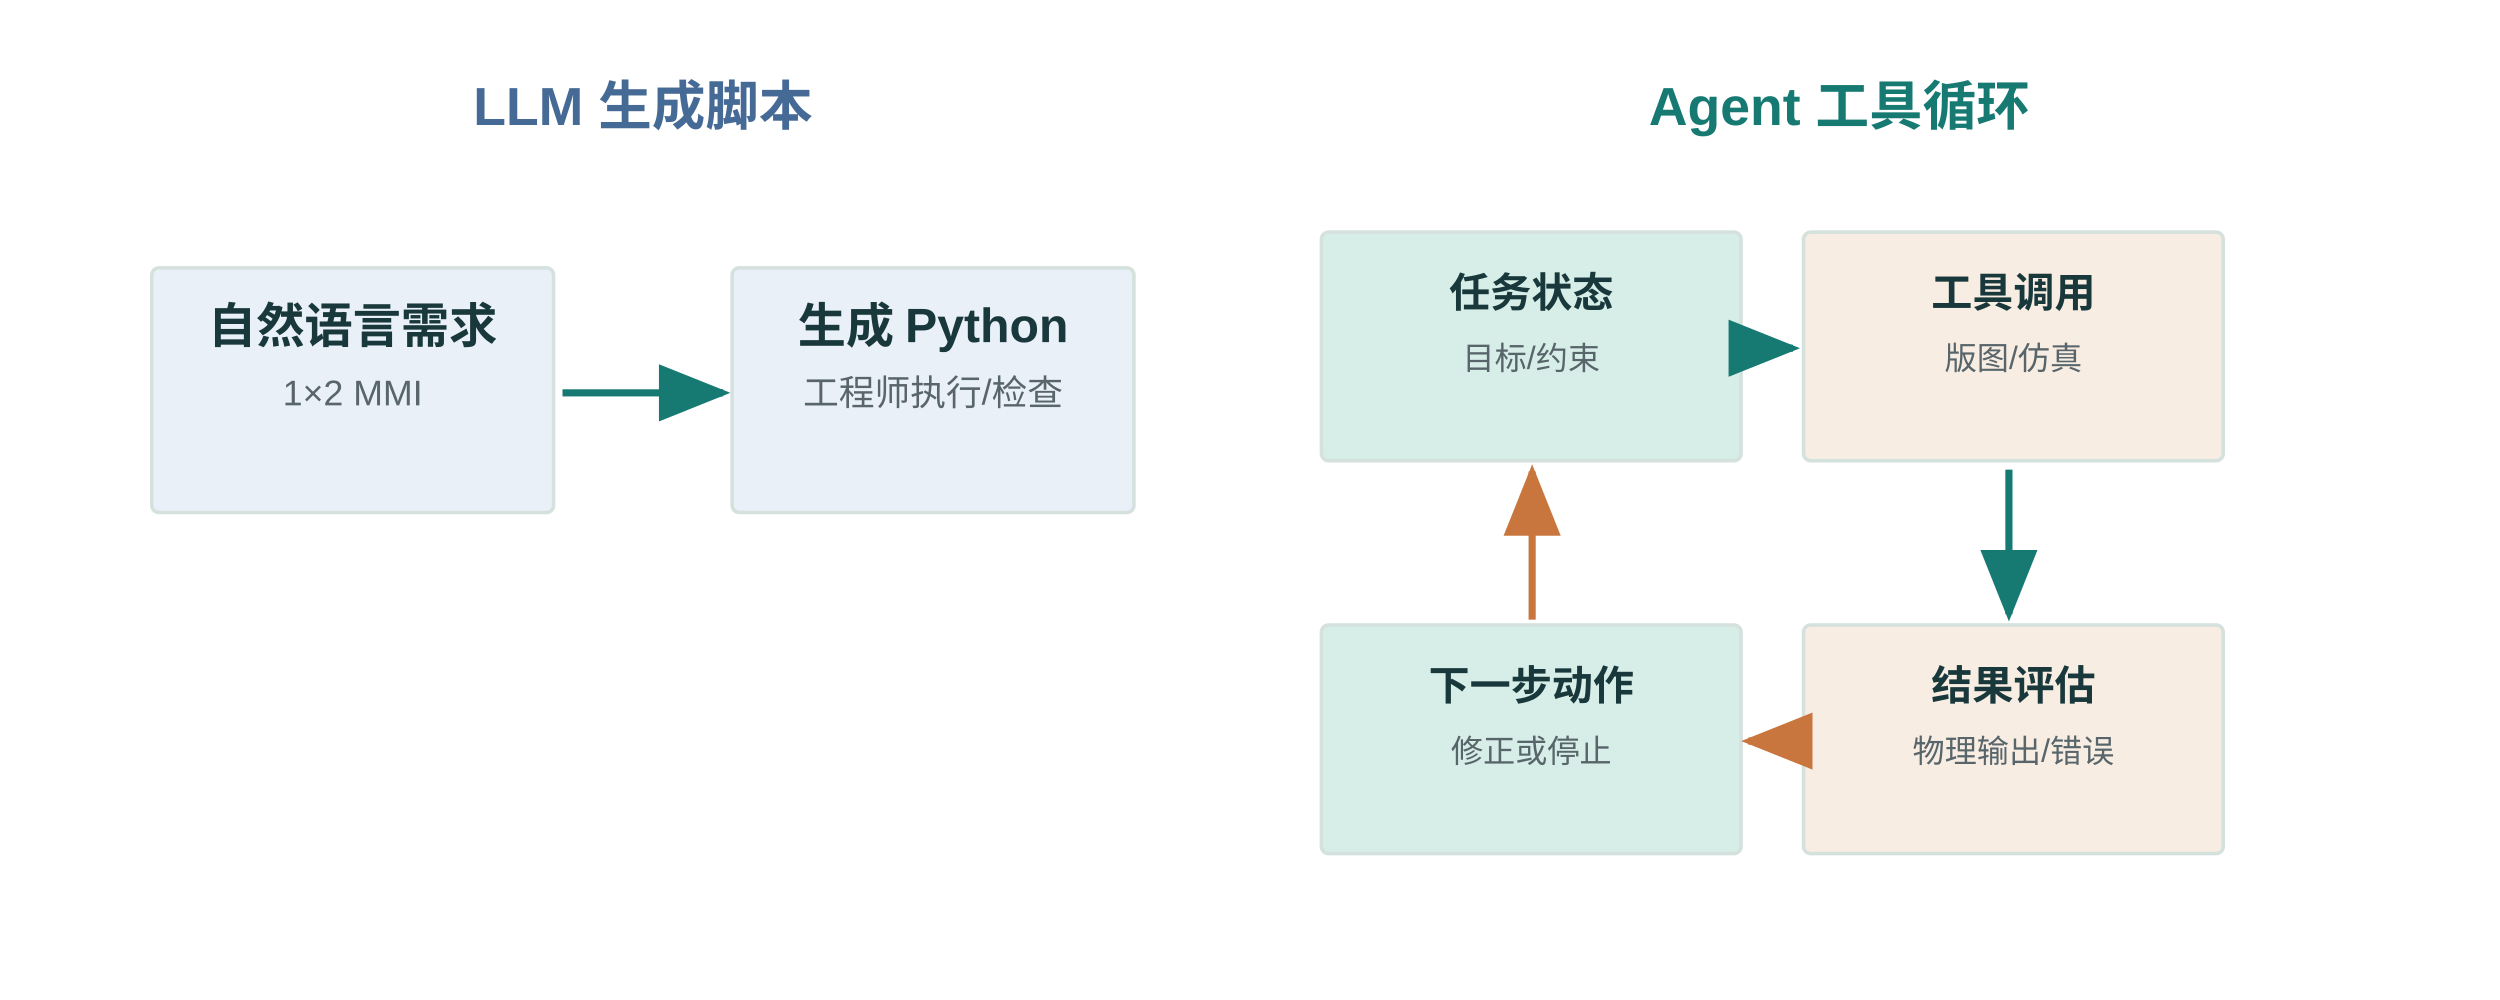
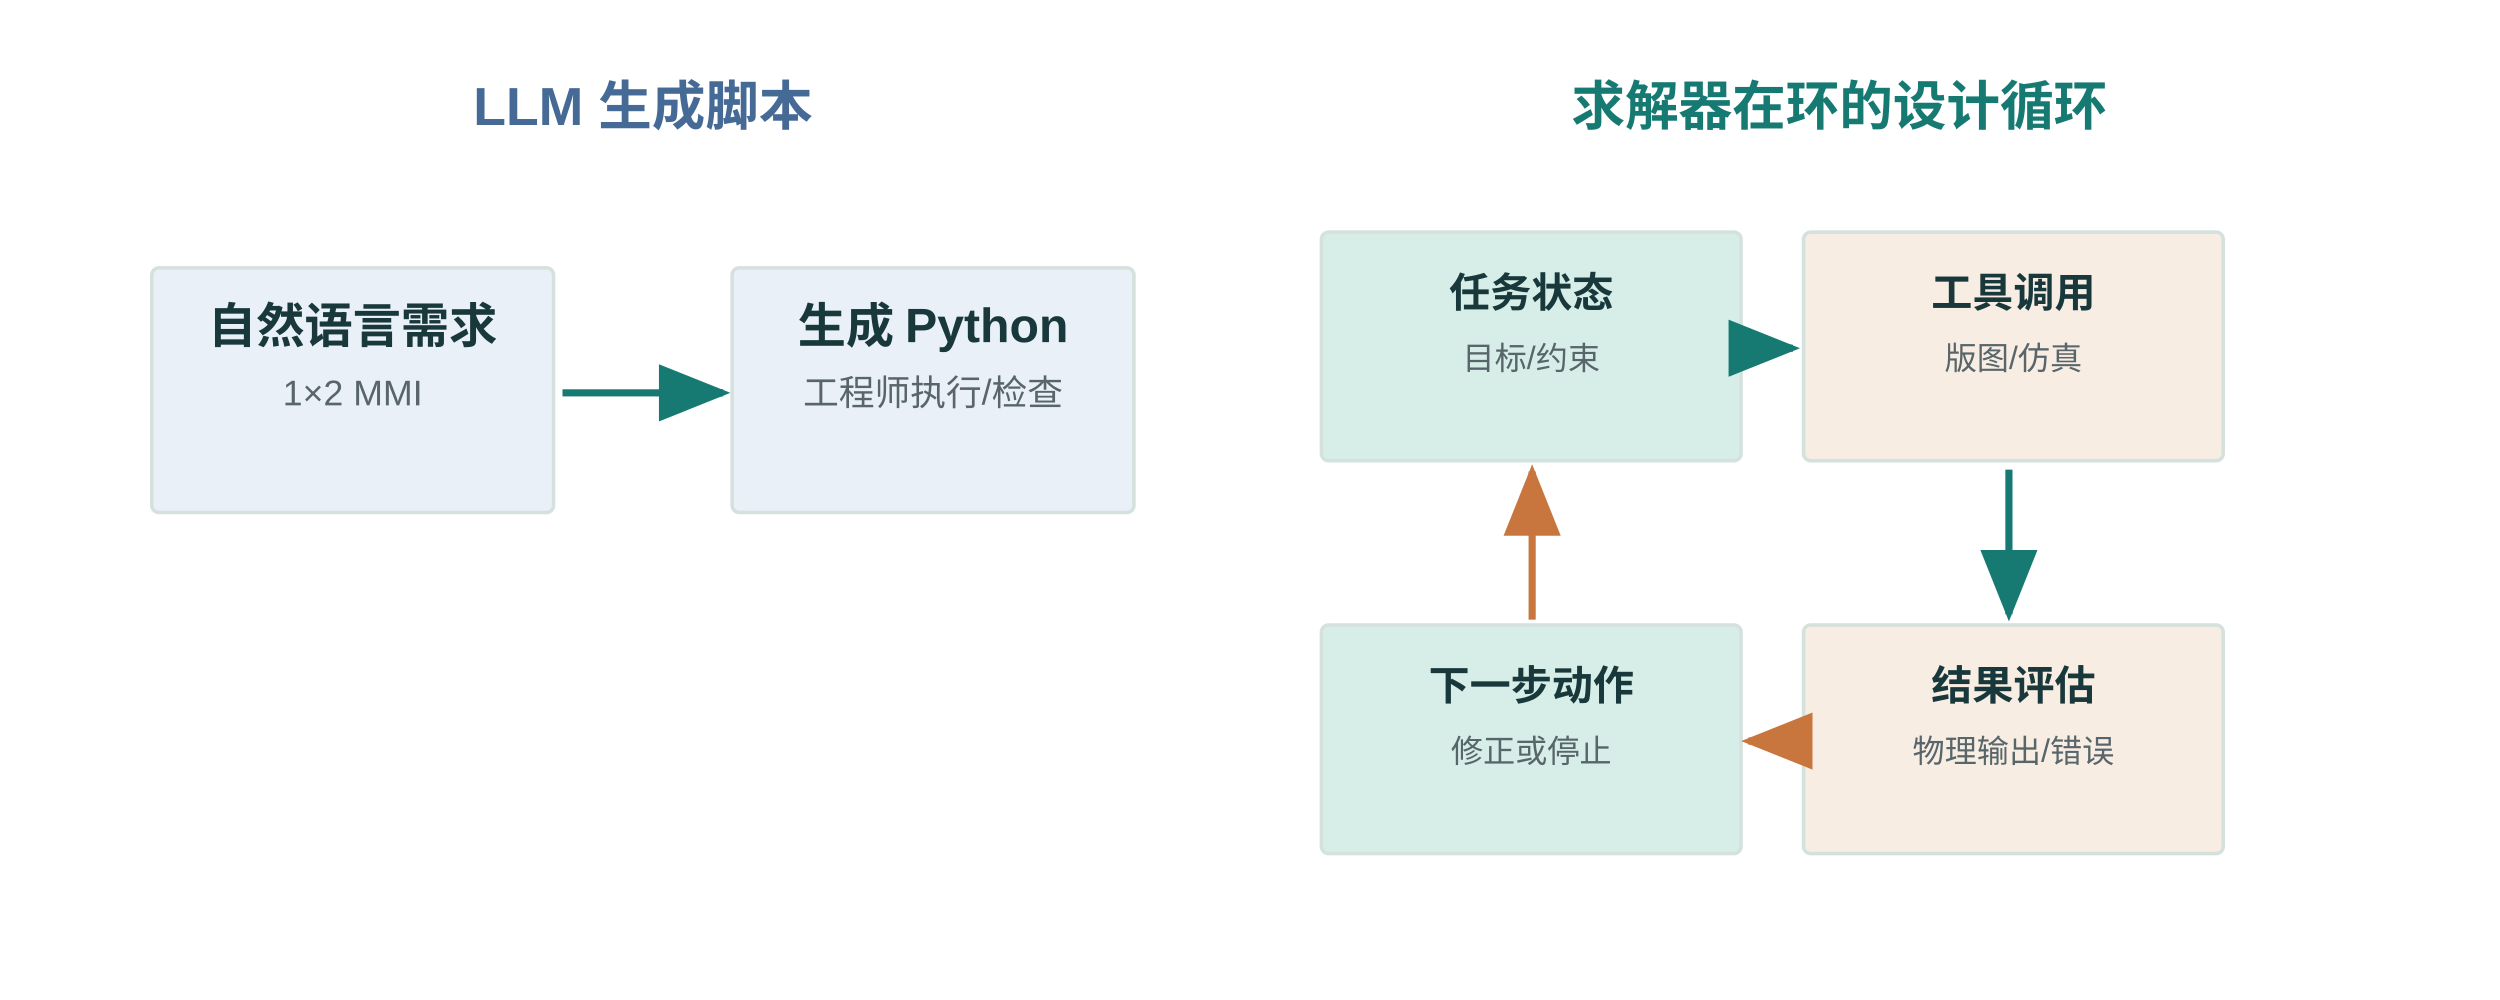
<svg xmlns="http://www.w3.org/2000/svg" width="1400" height="560" viewBox="0 0 1400 560">
  <defs>
    <marker id="arr" markerWidth="10" markerHeight="8" refX="9" refY="4" orient="auto">
      <path d="M0,0 L10,4 L0,8 Z" fill="#167a73" />
    </marker>
    <marker id="back" markerWidth="10" markerHeight="8" refX="9" refY="4" orient="auto">
      <path d="M0,0 L10,4 L0,8 Z" fill="#c8763d" />
    </marker>
  </defs>
  <rect width="1400" height="560" fill="#ffffff" />
  <text x="360" y="70" fill="#466a96" text-anchor="middle" font-size="30" font-weight="bold" font-family="Microsoft YaHei,Arial,sans-serif">LLM 生成脚本</text>
  <rect x="85" y="150" width="225" height="137" rx="4" fill="#e9f0f8" stroke="#d5e1dd" stroke-width="2" />
  <text x="197.5" y="192" fill="#19383b" text-anchor="middle" font-size="27" font-weight="bold" font-family="Microsoft YaHei,Arial,sans-serif">自然语言需求</text>
  <text x="197.5" y="227" fill="#58656a" text-anchor="middle" font-size="20" font-weight="normal" font-family="Microsoft YaHei,Arial,sans-serif">1×2 MMI</text>
  <rect x="410" y="150" width="225" height="137" rx="4" fill="#e9f0f8" stroke="#d5e1dd" stroke-width="2" />
  <text x="522.5" y="192" fill="#19383b" text-anchor="middle" font-size="27" font-weight="bold" font-family="Microsoft YaHei,Arial,sans-serif">生成 Python</text>
  <text x="522.5" y="227" fill="#58656a" text-anchor="middle" font-size="20" font-weight="normal" font-family="Microsoft YaHei,Arial,sans-serif">工程师执行/检查</text>
  <line x1="315" y1="220" x2="405" y2="220" stroke="#167a73" stroke-width="4" marker-end="url(#arr)" />
-   <text x="1030" y="70" fill="#167a73" text-anchor="middle" font-size="30" font-weight="bold" font-family="Microsoft YaHei,Arial,sans-serif">Agent 工具循环</text>
+   <text x="1030" y="70" fill="#167a73" text-anchor="middle" font-size="30" font-weight="bold" font-family="Microsoft YaHei,Arial,sans-serif">求解器在环的设计循环</text>
  <rect x="740" y="130" width="235" height="128" rx="4" fill="#d6eee7" stroke="#d5e1dd" stroke-width="2" />
  <text x="857.5" y="172" fill="#19383b" text-anchor="middle" font-size="23" font-weight="bold" font-family="Microsoft YaHei,Arial,sans-serif">任务状态</text>
  <text x="857.5" y="207" fill="#58656a" text-anchor="middle" font-size="18" font-weight="normal" font-family="Microsoft YaHei,Arial,sans-serif">目标/约束</text>
  <rect x="1010" y="130" width="235" height="128" rx="4" fill="#f8ede3" stroke="#d5e1dd" stroke-width="2" />
  <text x="1127.5" y="172" fill="#19383b" text-anchor="middle" font-size="23" font-weight="bold" font-family="Microsoft YaHei,Arial,sans-serif">工具调用</text>
  <text x="1127.5" y="207" fill="#58656a" text-anchor="middle" font-size="18" font-weight="normal" font-family="Microsoft YaHei,Arial,sans-serif">版图/仿真</text>
  <rect x="1010" y="350" width="235" height="128" rx="4" fill="#f8ede3" stroke="#d5e1dd" stroke-width="2" />
  <text x="1127.5" y="392" fill="#19383b" text-anchor="middle" font-size="23" font-weight="bold" font-family="Microsoft YaHei,Arial,sans-serif">结果评估</text>
  <text x="1127.5" y="427" fill="#58656a" text-anchor="middle" font-size="18" font-weight="normal" font-family="Microsoft YaHei,Arial,sans-serif">物理输出/错误</text>
  <rect x="740" y="350" width="235" height="128" rx="4" fill="#d6eee7" stroke="#d5e1dd" stroke-width="2" />
  <text x="857.5" y="392" fill="#19383b" text-anchor="middle" font-size="23" font-weight="bold" font-family="Microsoft YaHei,Arial,sans-serif">下一步动作</text>
  <text x="857.5" y="427" fill="#58656a" text-anchor="middle" font-size="18" font-weight="normal" font-family="Microsoft YaHei,Arial,sans-serif">修正或停止</text>
  <line x1="979" y1="195" x2="1004" y2="195" stroke="#167a73" stroke-width="4" marker-end="url(#arr)" />
  <line x1="1125" y1="263" x2="1125" y2="344" stroke="#167a73" stroke-width="4" marker-end="url(#arr)" />
  <line x1="1005" y1="415" x2="979" y2="415" stroke="#c8763d" stroke-width="4" marker-end="url(#back)" />
  <line x1="858" y1="347" x2="858" y2="264" stroke="#c8763d" stroke-width="4" marker-end="url(#back)" />
</svg>
